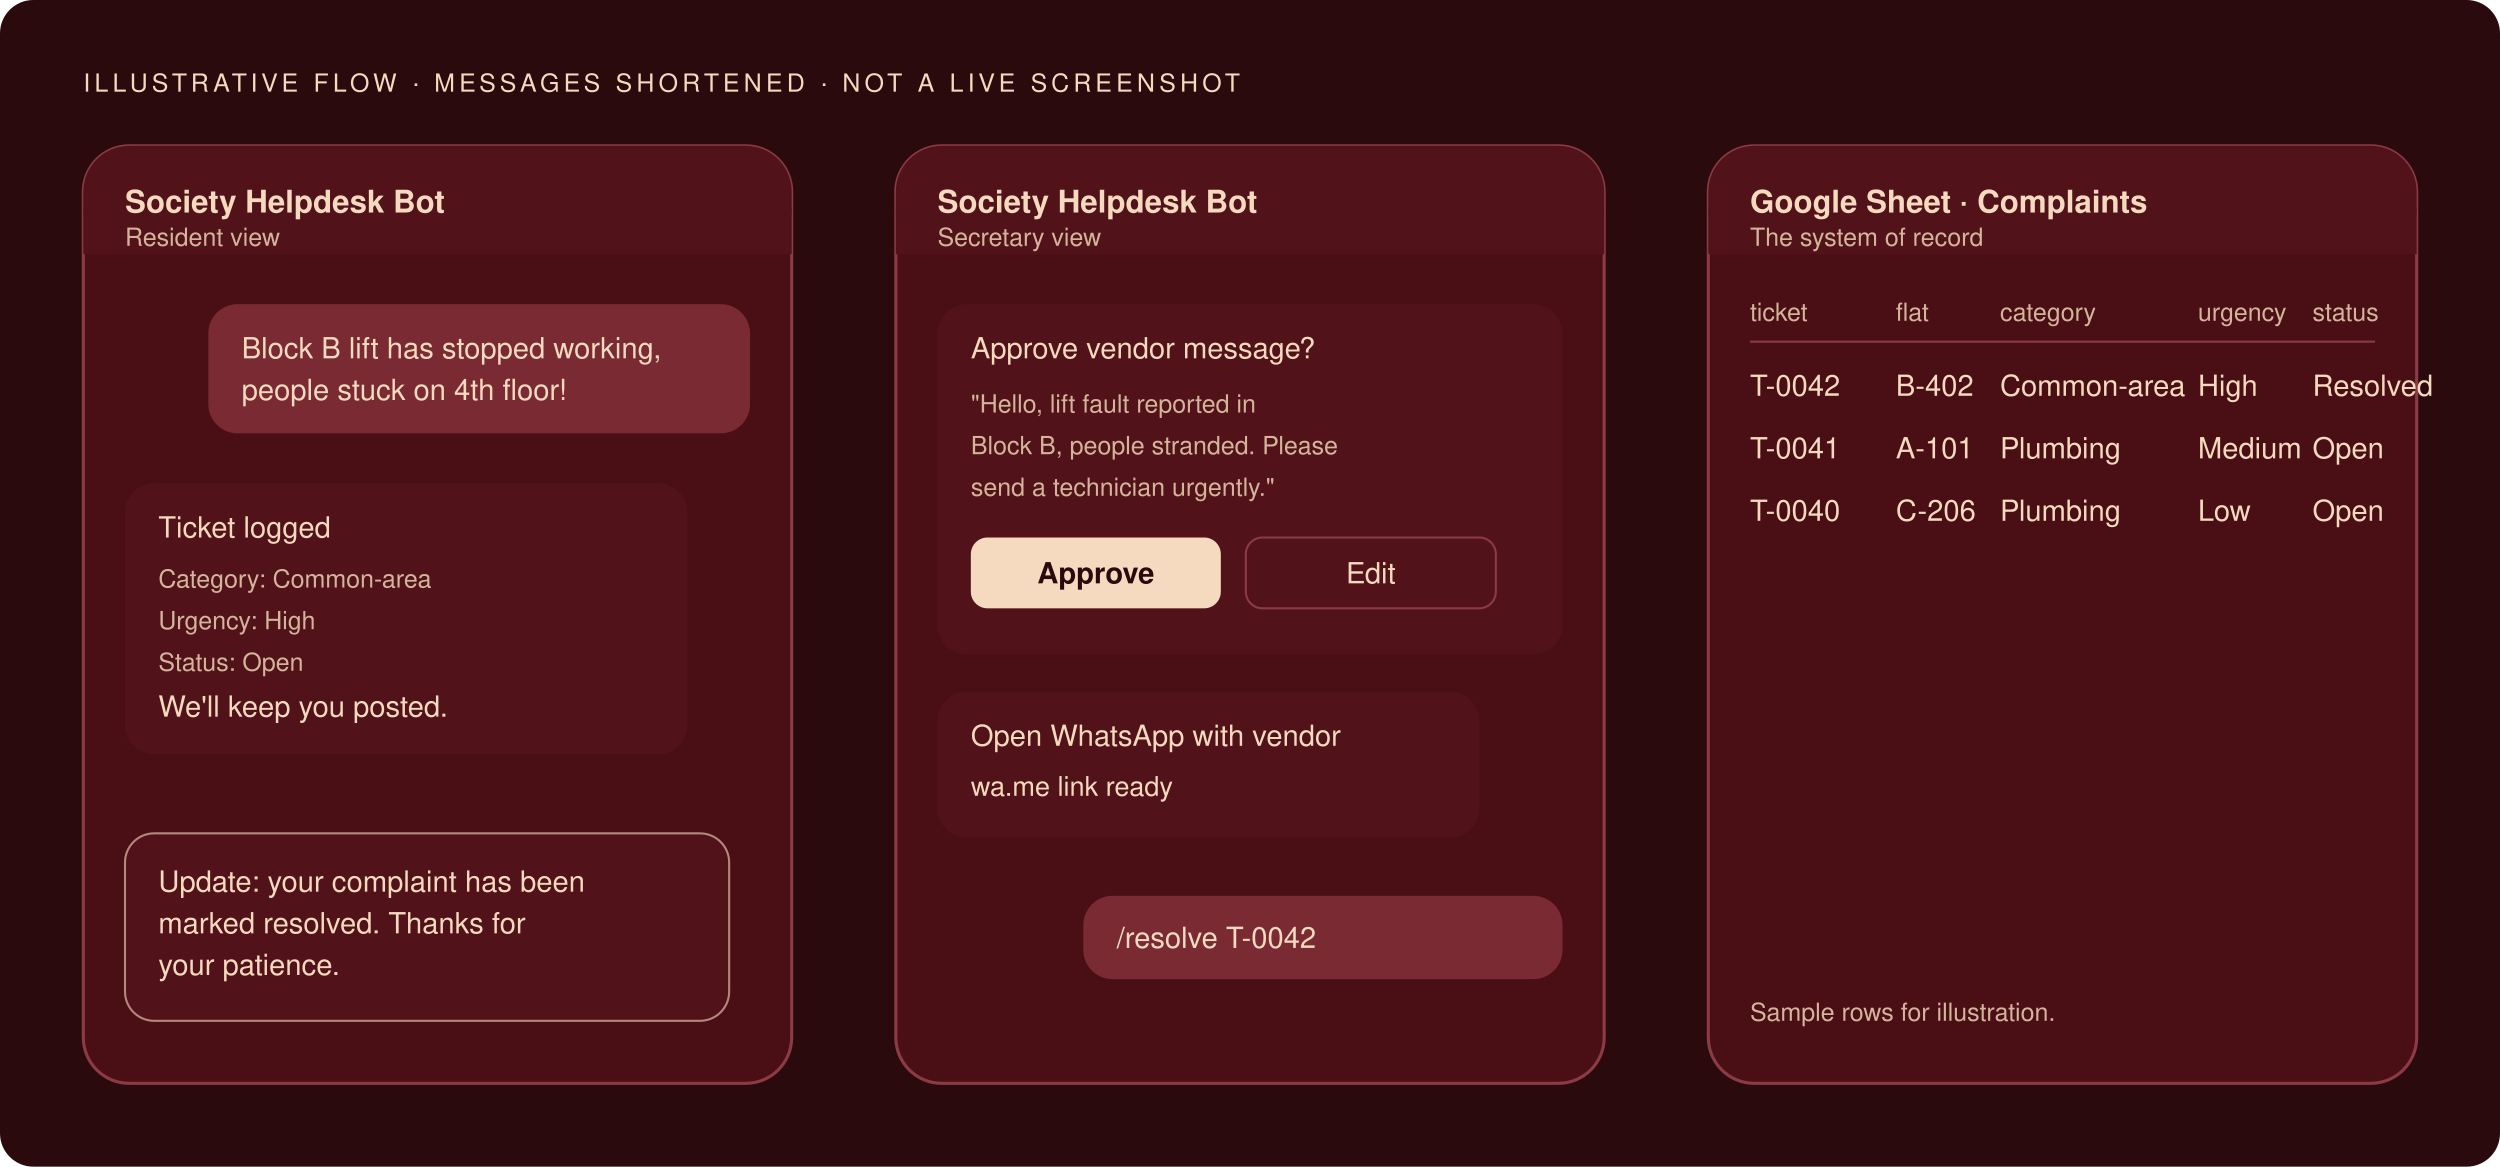
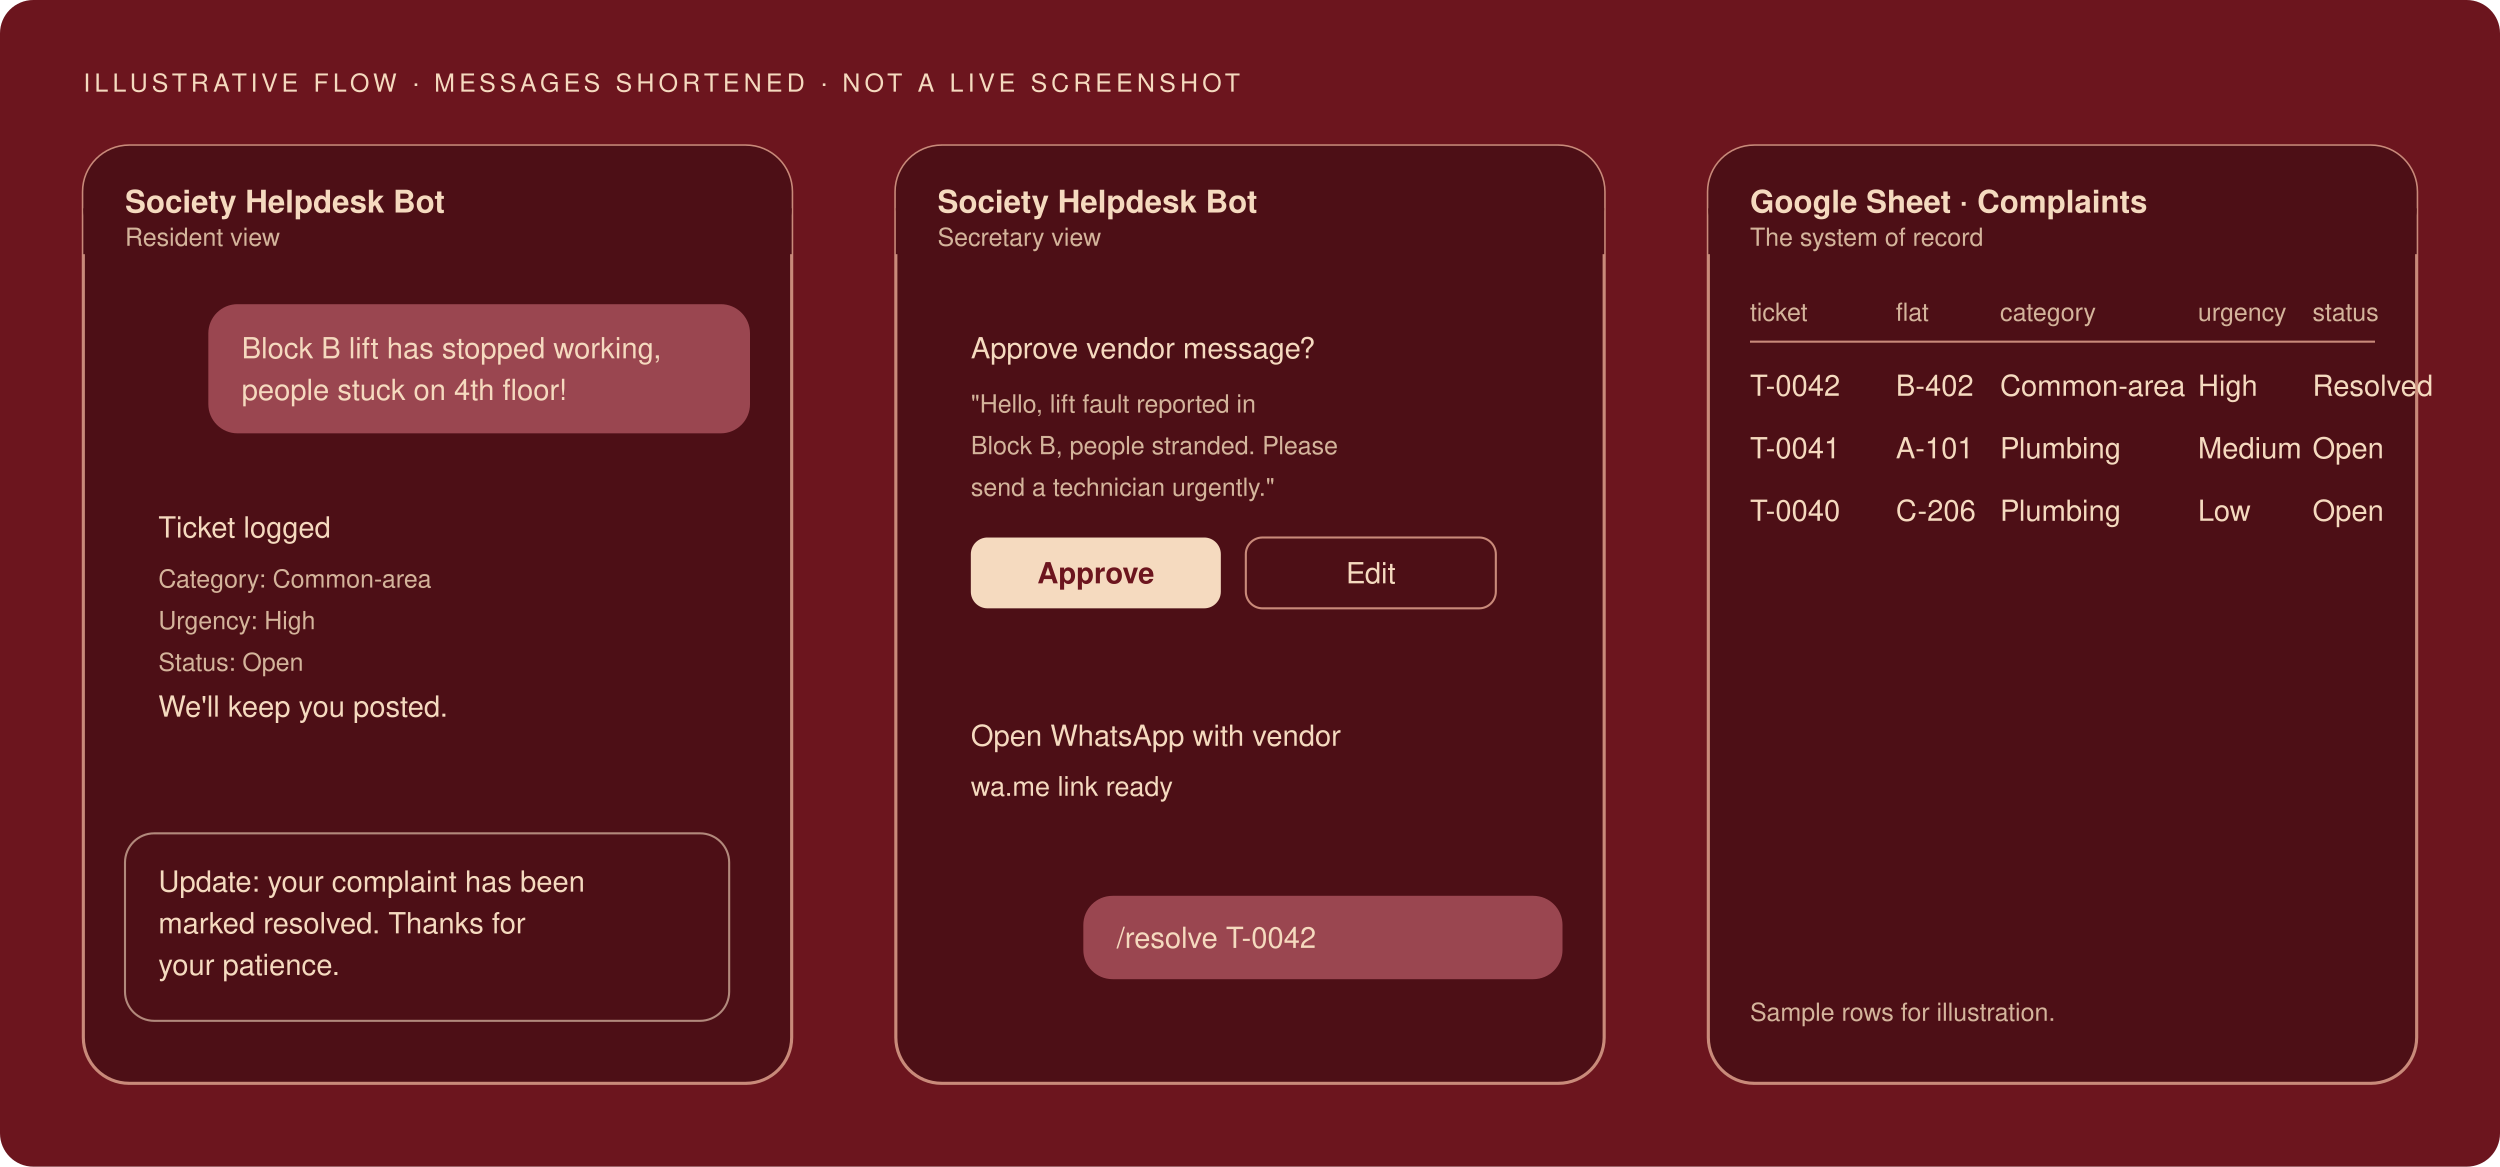
<svg xmlns="http://www.w3.org/2000/svg" viewBox="0 0 1200 560" width="1200" height="560" role="img" aria-label="Illustrative Telegram conversation flow">
  <defs>
    <style>
      .f{font-family:Segoe UI,Helvetica,Arial,sans-serif}
      .h{font-size:15px;font-weight:600;fill:#F5DABF}
      .m{font-size:14px;fill:#F5DABF}
      .d{font-size:12px;fill:#d4b49b}
      .tag{font-size:12px;fill:#F5DABF;letter-spacing:2px}
    </style>
  </defs>
-   <rect width="1200" height="560" rx="16" fill="#2b0a0e" />
+   <rect width="1200" height="560" rx="16" fill="#6C151E" />
  <text x="40" y="44" class="f tag">ILLUSTRATIVE FLOW · MESSAGES SHORTENED · NOT A LIVE SCREENSHOT</text>
  <g transform="translate(40,70)">
-     <rect width="340" height="450" rx="22" fill="#4a0e15" stroke="#8c3a44" stroke-width="1.5" />
-     <rect width="340" height="52" rx="22" fill="#521219" />
-     <rect y="30" width="340" height="22" fill="#521219" />
+     <rect width="340" height="450" rx="22" fill="#4d0f16" stroke="#c98a7a" stroke-width="1.5" />
+     <rect width="340" height="52" rx="22" fill="#4d0f16" />
+     <rect y="30" width="340" height="22" fill="#4d0f16" />
    <text x="20" y="32" class="f h">Society Helpdesk Bot</text>
    <text x="20" y="48" class="f d">Resident view</text>
-     <rect x="60" y="76" width="260" height="62" rx="14" fill="#7a2a33" />
+     <rect x="60" y="76" width="260" height="62" rx="14" fill="#9a4650" />
    <text x="76" y="102" class="f m">Block B lift has stopped working,</text>
    <text x="76" y="122" class="f m">people stuck on 4th floor!</text>
-     <rect x="20" y="162" width="270" height="130" rx="14" fill="#521219" />
+     <rect x="20" y="162" width="270" height="130" rx="14" fill="#4d0f16" />
    <text x="36" y="188" class="f m">Ticket logged</text>
    <text x="36" y="212" class="f d">Category: Common-area</text>
    <text x="36" y="232" class="f d">Urgency: High</text>
    <text x="36" y="252" class="f d">Status: Open</text>
    <text x="36" y="274" class="f m">We'll keep you posted.</text>
-     <rect x="20" y="330" width="290" height="90" rx="14" fill="#521219" stroke="#F5DABF" stroke-opacity="0.6" />
+     <rect x="20" y="330" width="290" height="90" rx="14" fill="#4d0f16" stroke="#F5DABF" stroke-opacity="0.6" />
    <text x="36" y="358" class="f m">Update: your complaint has been</text>
    <text x="36" y="378" class="f m">marked resolved. Thanks for</text>
    <text x="36" y="398" class="f m">your patience.</text>
  </g>
  <g transform="translate(430,70)">
-     <rect width="340" height="450" rx="22" fill="#4a0e15" stroke="#8c3a44" stroke-width="1.5" />
-     <rect width="340" height="52" rx="22" fill="#521219" />
-     <rect y="30" width="340" height="22" fill="#521219" />
+     <rect width="340" height="450" rx="22" fill="#4d0f16" stroke="#c98a7a" stroke-width="1.5" />
+     <rect width="340" height="52" rx="22" fill="#4d0f16" />
+     <rect y="30" width="340" height="22" fill="#4d0f16" />
    <text x="20" y="32" class="f h">Society Helpdesk Bot</text>
    <text x="20" y="48" class="f d">Secretary view</text>
-     <rect x="20" y="76" width="300" height="168" rx="14" fill="#521219" />
+     <rect x="20" y="76" width="300" height="168" rx="14" fill="#4d0f16" />
    <text x="36" y="102" class="f m">Approve vendor message?</text>
    <text x="36" y="128" class="f d">"Hello, lift fault reported in</text>
    <text x="36" y="148" class="f d">Block B, people stranded. Please</text>
    <text x="36" y="168" class="f d">send a technician urgently."</text>
    <rect x="36" y="188" width="120" height="34" rx="8" fill="#F5DABF" />
-     <text x="96" y="210" text-anchor="middle" class="f" font-size="14" font-weight="700" fill="#2b0a0e">Approve</text>
-     <rect x="168" y="188" width="120" height="34" rx="8" fill="none" stroke="#8c3a44" />
+     <text x="96" y="210" text-anchor="middle" class="f" font-size="14" font-weight="700" fill="#6C151E">Approve</text>
+     <rect x="168" y="188" width="120" height="34" rx="8" fill="none" stroke="#c98a7a" />
    <text x="228" y="210" text-anchor="middle" class="f m">Edit</text>
-     <rect x="20" y="262" width="260" height="70" rx="14" fill="#521219" />
+     <rect x="20" y="262" width="260" height="70" rx="14" fill="#4d0f16" />
    <text x="36" y="288" class="f m">Open WhatsApp with vendor</text>
    <text x="36" y="312" class="f" font-size="13" fill="#F5DABF">wa.me link ready</text>
-     <rect x="90" y="360" width="230" height="40" rx="14" fill="#7a2a33" />
+     <rect x="90" y="360" width="230" height="40" rx="14" fill="#9a4650" />
    <text x="106" y="385" class="f m">/resolve T-0042</text>
  </g>
  <g transform="translate(820,70)">
-     <rect width="340" height="450" rx="22" fill="#4a0e15" stroke="#8c3a44" stroke-width="1.5" />
-     <rect width="340" height="52" rx="22" fill="#521219" />
-     <rect y="30" width="340" height="22" fill="#521219" />
+     <rect width="340" height="450" rx="22" fill="#4d0f16" stroke="#c98a7a" stroke-width="1.5" />
+     <rect width="340" height="52" rx="22" fill="#4d0f16" />
+     <rect y="30" width="340" height="22" fill="#4d0f16" />
    <text x="20" y="32" class="f h">Google Sheet · Complaints</text>
    <text x="20" y="48" class="f d">The system of record</text>
    <g class="f d">
      <text x="20" y="84">ticket</text>
      <text x="90" y="84">flat</text>
      <text x="140" y="84">category</text>
      <text x="235" y="84">urgency</text>
      <text x="290" y="84">status</text>
    </g>
-     <line x1="20" y1="94" x2="320" y2="94" stroke="#8c3a44" />
+     <line x1="20" y1="94" x2="320" y2="94" stroke="#c98a7a" />
    <g class="f m" font-size="13">
      <text x="20" y="120">T-0042</text>
      <text x="90" y="120">B-402</text>
      <text x="140" y="120">Common-area</text>
      <text x="235" y="120">High</text>
      <text x="290" y="120" fill="#F5DABF">Resolved</text>
      <text x="20" y="150">T-0041</text>
      <text x="90" y="150">A-101</text>
      <text x="140" y="150">Plumbing</text>
      <text x="235" y="150">Medium</text>
      <text x="290" y="150">Open</text>
      <text x="20" y="180">T-0040</text>
      <text x="90" y="180">C-206</text>
      <text x="140" y="180">Plumbing</text>
      <text x="235" y="180">Low</text>
      <text x="290" y="180">Open</text>
    </g>
    <text x="20" y="420" class="f d">Sample rows for illustration.</text>
  </g>
</svg>
